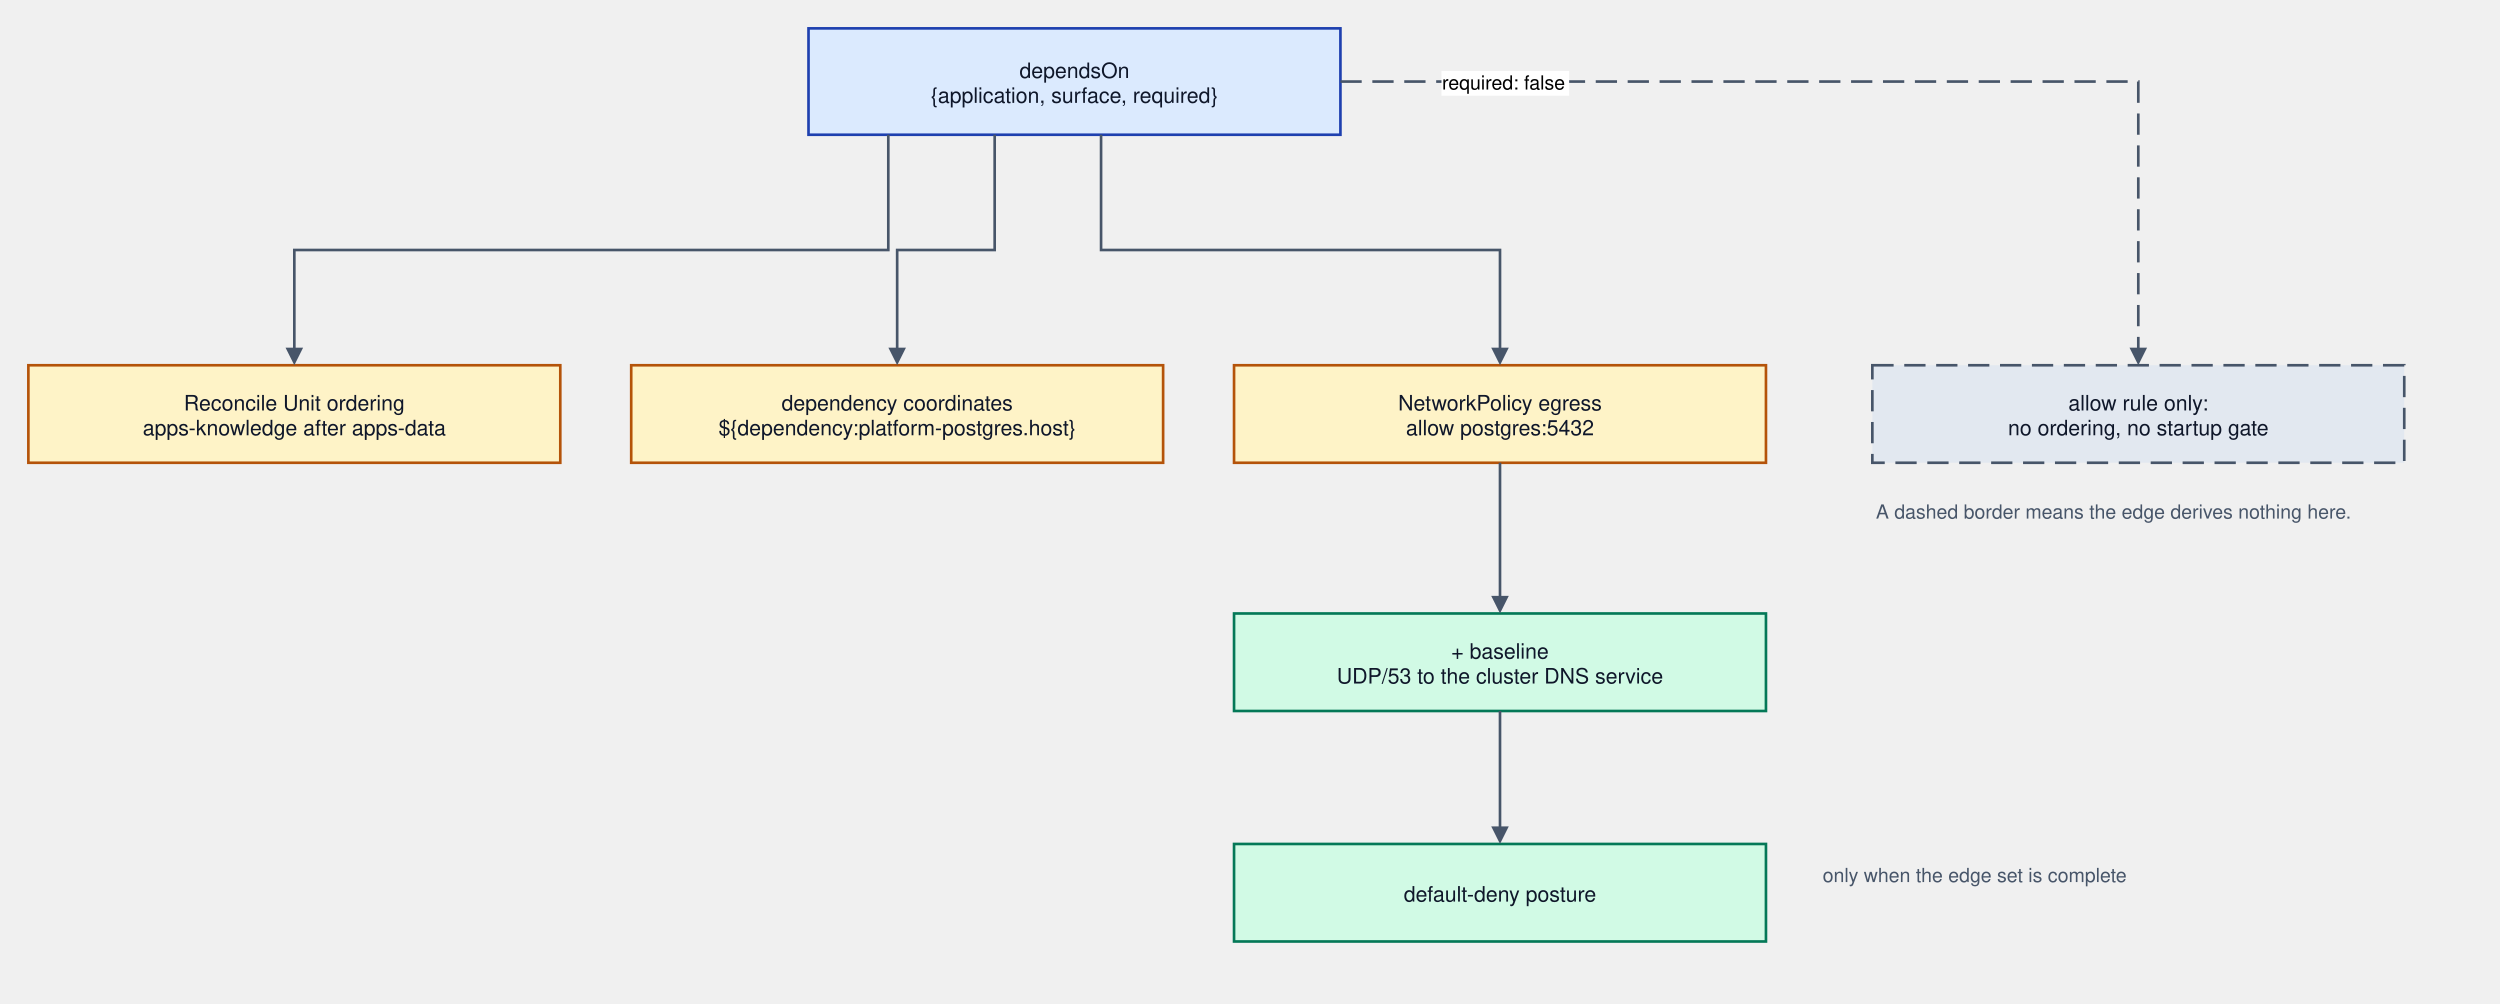
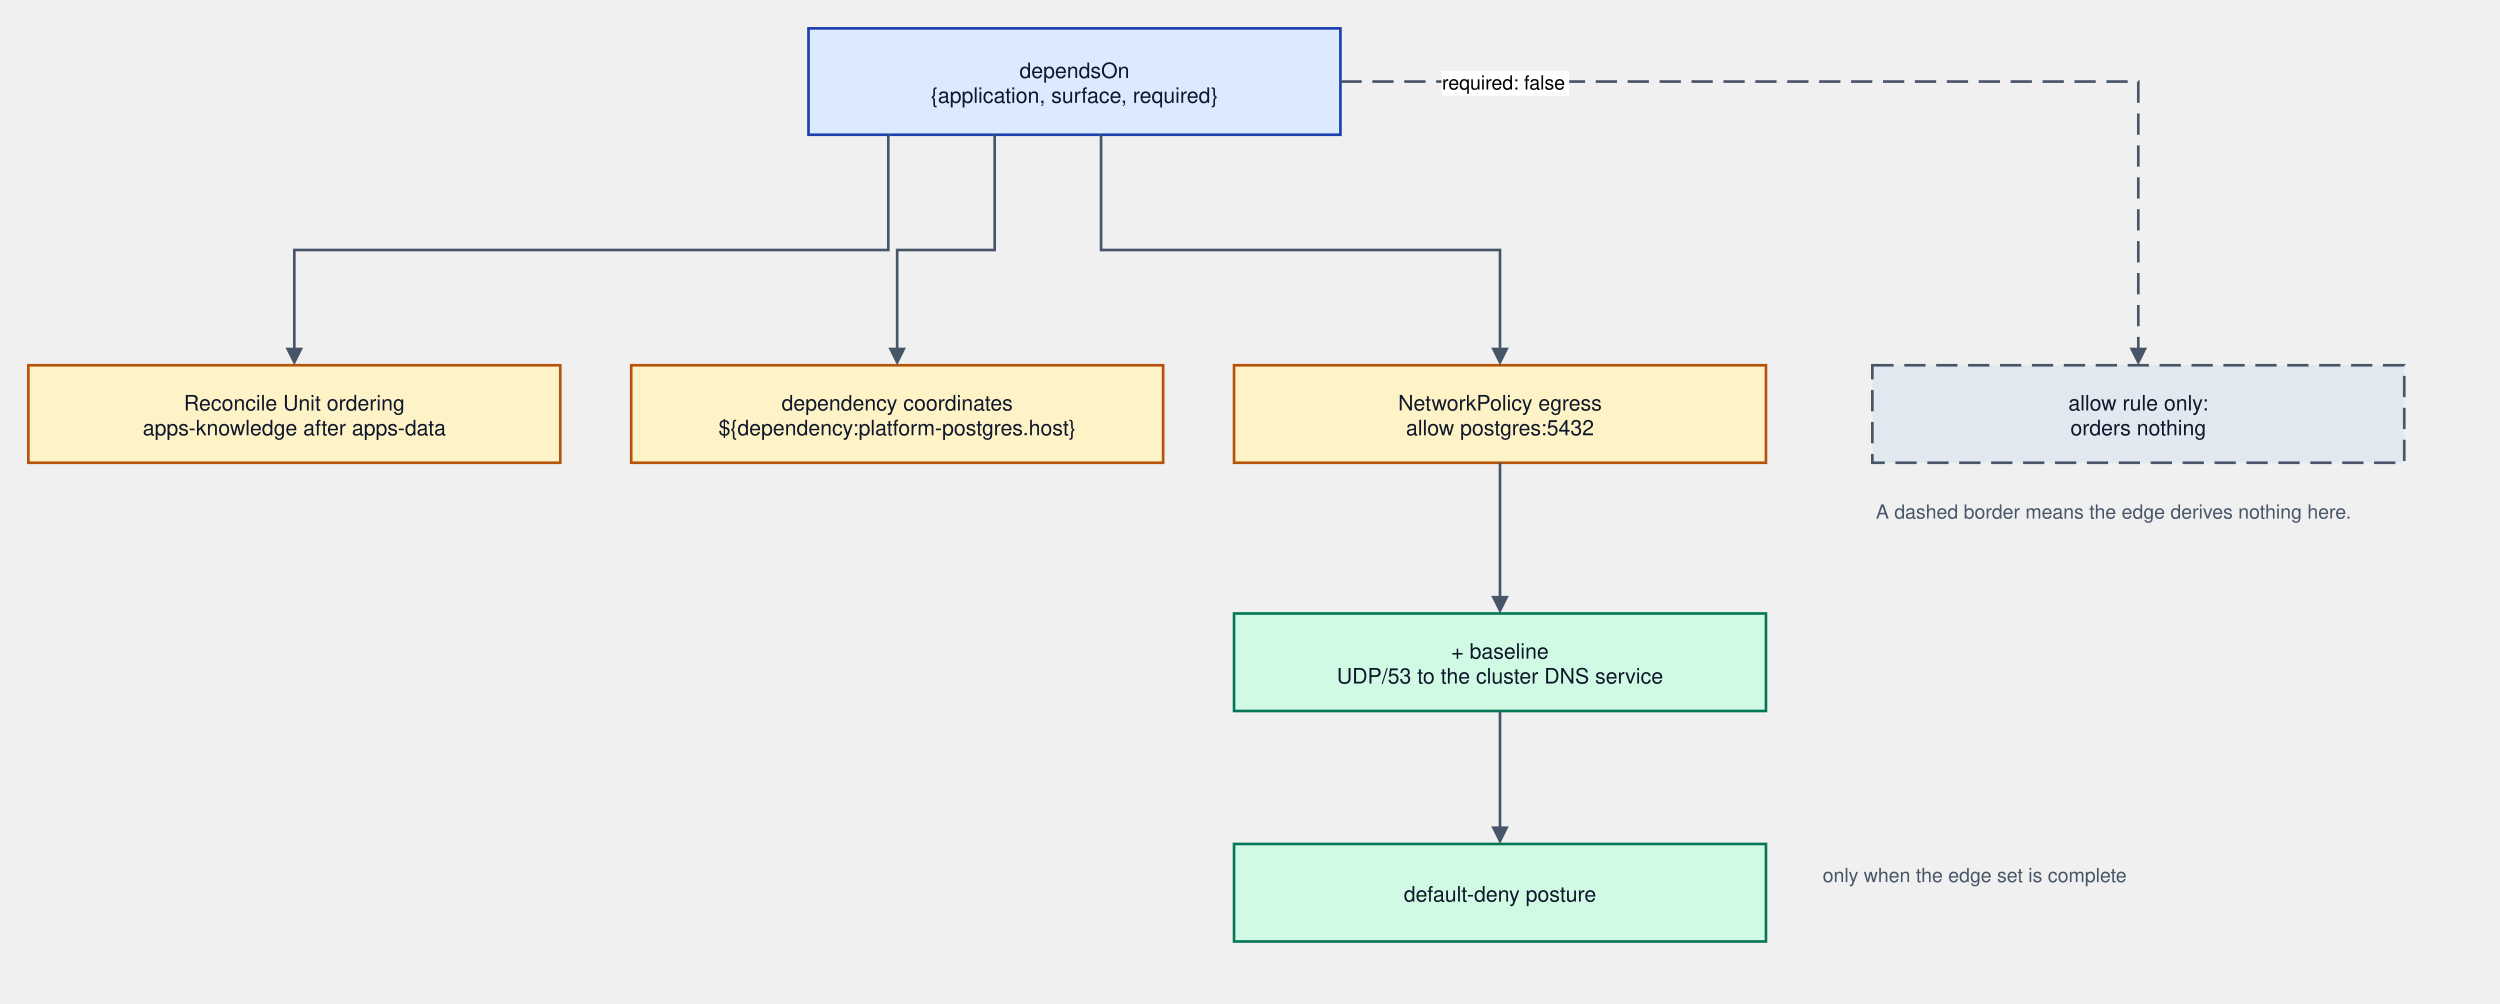
- <svg xmlns="http://www.w3.org/2000/svg" style="background: transparent; background-color: transparent; color-scheme: light dark;" version="1.1" width="1410px" height="566px" viewBox="0 0 1410 566" content="&lt;mxfile host=&quot;Electron&quot; agent=&quot;Mozilla/5.0 (Macintosh; Intel Mac OS X 10_15_7) AppleWebKit/537.36 (KHTML, like Gecko) draw.io/29.0.3 Chrome/140.0.734.249 Electron/38.7.0 Safari/537.36&quot; version=&quot;29.0.3&quot;&gt;&#10;  &lt;diagram name=&quot;What a dependency edge derives&quot; id=&quot;0&quot;&gt;&#10;    &lt;mxGraphModel dx=&quot;-743&quot; dy=&quot;-181&quot; grid=&quot;0&quot; gridSize=&quot;10&quot; guides=&quot;1&quot; tooltips=&quot;1&quot; connect=&quot;1&quot; arrows=&quot;1&quot; fold=&quot;0&quot; page=&quot;0&quot; pageScale=&quot;1&quot; pageWidth=&quot;1600&quot; pageHeight=&quot;1200&quot; math=&quot;0&quot; shadow=&quot;0&quot; adaptiveColors=&quot;auto&quot;&gt;&#10;      &lt;root&gt;&#10;        &lt;mxCell id=&quot;0&quot; /&gt;&#10;        &lt;mxCell id=&quot;1&quot; parent=&quot;0&quot; /&gt;&#10;        &lt;mxCell id=&quot;n1&quot; value=&quot;dependsOn&amp;#xa;{application, surface, required}&quot; style=&quot;rounded=0;whiteSpace=nowrap;html=0;align=center;verticalAlign=middle;fillColor=#dbeafe;strokeColor=#1e40af;strokeWidth=1.5;fontFamily=Helvetica;fontSize=12;fontColor=#0f172a;&quot; parent=&quot;1&quot; vertex=&quot;1&quot;&gt;&#10;          &lt;mxGeometry x=&quot;480&quot; y=&quot;40&quot; width=&quot;300&quot; height=&quot;60&quot; as=&quot;geometry&quot; /&gt;&#10;        &lt;/mxCell&gt;&#10;        &lt;mxCell id=&quot;n2&quot; value=&quot;Reconcile Unit ordering&amp;#xa;apps-knowledge after apps-data&quot; style=&quot;rounded=0;whiteSpace=nowrap;html=0;align=center;verticalAlign=middle;fillColor=#fef3c7;strokeColor=#b45309;strokeWidth=1.5;fontFamily=Helvetica;fontSize=12;fontColor=#0f172a;&quot; parent=&quot;1&quot; vertex=&quot;1&quot;&gt;&#10;          &lt;mxGeometry x=&quot;40&quot; y=&quot;230&quot; width=&quot;300&quot; height=&quot;55&quot; as=&quot;geometry&quot; /&gt;&#10;        &lt;/mxCell&gt;&#10;        &lt;mxCell id=&quot;n3&quot; value=&quot;dependency coordinates&amp;#xa;${dependency:platform-postgres.host}&quot; style=&quot;rounded=0;whiteSpace=nowrap;html=0;align=center;verticalAlign=middle;fillColor=#fef3c7;strokeColor=#b45309;strokeWidth=1.5;fontFamily=Helvetica;fontSize=12;fontColor=#0f172a;&quot; parent=&quot;1&quot; vertex=&quot;1&quot;&gt;&#10;          &lt;mxGeometry x=&quot;380&quot; y=&quot;230&quot; width=&quot;300&quot; height=&quot;55&quot; as=&quot;geometry&quot; /&gt;&#10;        &lt;/mxCell&gt;&#10;        &lt;mxCell id=&quot;n4&quot; value=&quot;NetworkPolicy egress&amp;#xa;allow postgres:5432&quot; style=&quot;rounded=0;whiteSpace=nowrap;html=0;align=center;verticalAlign=middle;fillColor=#fef3c7;strokeColor=#b45309;strokeWidth=1.5;fontFamily=Helvetica;fontSize=12;fontColor=#0f172a;&quot; parent=&quot;1&quot; vertex=&quot;1&quot;&gt;&#10;          &lt;mxGeometry x=&quot;720&quot; y=&quot;230&quot; width=&quot;300&quot; height=&quot;55&quot; as=&quot;geometry&quot; /&gt;&#10;        &lt;/mxCell&gt;&#10;        &lt;mxCell id=&quot;n5&quot; value=&quot;allow rule only:&amp;#xa;no ordering, no startup gate&quot; style=&quot;rounded=0;whiteSpace=nowrap;html=0;align=center;verticalAlign=middle;fillColor=#e2e8f0;strokeColor=#475569;strokeWidth=1.5;fontFamily=Helvetica;fontSize=12;fontColor=#0f172a;dashed=1;dashPattern=8 4;&quot; parent=&quot;1&quot; vertex=&quot;1&quot;&gt;&#10;          &lt;mxGeometry x=&quot;1080&quot; y=&quot;230&quot; width=&quot;300&quot; height=&quot;55&quot; as=&quot;geometry&quot; /&gt;&#10;        &lt;/mxCell&gt;&#10;        &lt;mxCell id=&quot;n6&quot; value=&quot;+ baseline&amp;#xa;UDP/53 to the cluster DNS service&quot; style=&quot;rounded=0;whiteSpace=nowrap;html=0;align=center;verticalAlign=middle;fillColor=#d1fae5;strokeColor=#047857;strokeWidth=1.5;fontFamily=Helvetica;fontSize=12;fontColor=#0f172a;&quot; parent=&quot;1&quot; vertex=&quot;1&quot;&gt;&#10;          &lt;mxGeometry x=&quot;720&quot; y=&quot;370&quot; width=&quot;300&quot; height=&quot;55&quot; as=&quot;geometry&quot; /&gt;&#10;        &lt;/mxCell&gt;&#10;        &lt;mxCell id=&quot;n7&quot; value=&quot;default-deny posture&quot; style=&quot;rounded=0;whiteSpace=nowrap;html=0;align=center;verticalAlign=middle;fillColor=#d1fae5;strokeColor=#047857;strokeWidth=1.5;fontFamily=Helvetica;fontSize=12;fontColor=#0f172a;&quot; parent=&quot;1&quot; vertex=&quot;1&quot;&gt;&#10;          &lt;mxGeometry x=&quot;720&quot; y=&quot;500&quot; width=&quot;300&quot; height=&quot;55&quot; as=&quot;geometry&quot; /&gt;&#10;        &lt;/mxCell&gt;&#10;        &lt;mxCell id=&quot;e8&quot; value=&quot;&quot; style=&quot;edgeStyle=orthogonalEdgeStyle;rounded=0;html=0;jettySize=auto;orthogonalLoop=1;jumpStyle=arc;jumpSize=8;endArrow=block;endFill=1;strokeColor=#475569;strokeWidth=1.5;fontSize=11;fontFamily=Helvetica;labelBackgroundColor=#ffffff;exitX=0.15;exitY=1;exitDx=0;exitDy=0;entryX=0.5;entryY=0;entryDx=0;entryDy=0;&quot; parent=&quot;1&quot; source=&quot;n1&quot; target=&quot;n2&quot; edge=&quot;1&quot;&gt;&#10;          &lt;mxGeometry relative=&quot;1&quot; as=&quot;geometry&quot; /&gt;&#10;        &lt;/mxCell&gt;&#10;        &lt;mxCell id=&quot;e9&quot; value=&quot;&quot; style=&quot;edgeStyle=orthogonalEdgeStyle;rounded=0;html=0;jettySize=auto;orthogonalLoop=1;jumpStyle=arc;jumpSize=8;endArrow=block;endFill=1;strokeColor=#475569;strokeWidth=1.5;fontSize=11;fontFamily=Helvetica;labelBackgroundColor=#ffffff;exitX=0.35;exitY=1;exitDx=0;exitDy=0;entryX=0.5;entryY=0;entryDx=0;entryDy=0;&quot; parent=&quot;1&quot; source=&quot;n1&quot; target=&quot;n3&quot; edge=&quot;1&quot;&gt;&#10;          &lt;mxGeometry relative=&quot;1&quot; as=&quot;geometry&quot; /&gt;&#10;        &lt;/mxCell&gt;&#10;        &lt;mxCell id=&quot;e10&quot; value=&quot;&quot; style=&quot;edgeStyle=orthogonalEdgeStyle;rounded=0;html=0;jettySize=auto;orthogonalLoop=1;jumpStyle=arc;jumpSize=8;endArrow=block;endFill=1;strokeColor=#475569;strokeWidth=1.5;fontSize=11;fontFamily=Helvetica;labelBackgroundColor=#ffffff;exitX=0.55;exitY=1;exitDx=0;exitDy=0;entryX=0.5;entryY=0;entryDx=0;entryDy=0;&quot; parent=&quot;1&quot; source=&quot;n1&quot; target=&quot;n4&quot; edge=&quot;1&quot;&gt;&#10;          &lt;mxGeometry relative=&quot;1&quot; as=&quot;geometry&quot; /&gt;&#10;        &lt;/mxCell&gt;&#10;        &lt;mxCell id=&quot;e11&quot; value=&quot;required: false&quot; style=&quot;edgeStyle=orthogonalEdgeStyle;rounded=0;html=0;jettySize=auto;orthogonalLoop=1;jumpStyle=arc;jumpSize=8;endArrow=block;endFill=1;strokeColor=#475569;strokeWidth=1.5;fontSize=11;fontFamily=Helvetica;labelBackgroundColor=#ffffff;dashed=1;dashPattern=8 4;exitX=1;exitY=0.5;exitDx=0;exitDy=0;entryX=0.5;entryY=0;entryDx=0;entryDy=0;&quot; parent=&quot;1&quot; source=&quot;n1&quot; target=&quot;n5&quot; edge=&quot;1&quot;&gt;&#10;          &lt;mxGeometry x=&quot;-0.7&quot; relative=&quot;1&quot; as=&quot;geometry&quot; /&gt;&#10;        &lt;/mxCell&gt;&#10;        &lt;mxCell id=&quot;e12&quot; value=&quot;&quot; style=&quot;edgeStyle=orthogonalEdgeStyle;rounded=0;html=0;jettySize=auto;orthogonalLoop=1;jumpStyle=arc;jumpSize=8;endArrow=block;endFill=1;strokeColor=#475569;strokeWidth=1.5;fontSize=11;fontFamily=Helvetica;labelBackgroundColor=#ffffff;exitX=0.5;exitY=1;exitDx=0;exitDy=0;entryX=0.5;entryY=0;entryDx=0;entryDy=0;&quot; parent=&quot;1&quot; source=&quot;n4&quot; target=&quot;n6&quot; edge=&quot;1&quot;&gt;&#10;          &lt;mxGeometry relative=&quot;1&quot; as=&quot;geometry&quot; /&gt;&#10;        &lt;/mxCell&gt;&#10;        &lt;mxCell id=&quot;e13&quot; value=&quot;&quot; style=&quot;edgeStyle=orthogonalEdgeStyle;rounded=0;html=0;jettySize=auto;orthogonalLoop=1;jumpStyle=arc;jumpSize=8;endArrow=block;endFill=1;strokeColor=#475569;strokeWidth=1.5;fontSize=11;fontFamily=Helvetica;labelBackgroundColor=#ffffff;exitX=0.5;exitY=1;exitDx=0;exitDy=0;entryX=0.5;entryY=0;entryDx=0;entryDy=0;&quot; parent=&quot;1&quot; source=&quot;n6&quot; target=&quot;n7&quot; edge=&quot;1&quot;&gt;&#10;          &lt;mxGeometry relative=&quot;1&quot; as=&quot;geometry&quot; /&gt;&#10;        &lt;/mxCell&gt;&#10;        &lt;mxCell id=&quot;t14&quot; value=&quot;only when the edge set is complete&quot; style=&quot;text;html=0;strokeColor=none;fillColor=none;align=left;verticalAlign=middle;fontFamily=Helvetica;fontSize=11;fontColor=#475569;&quot; parent=&quot;1&quot; vertex=&quot;1&quot;&gt;&#10;          &lt;mxGeometry x=&quot;1050&quot; y=&quot;505&quot; width=&quot;300&quot; height=&quot;24&quot; as=&quot;geometry&quot; /&gt;&#10;        &lt;/mxCell&gt;&#10;        &lt;mxCell id=&quot;t15&quot; value=&quot;A dashed border means the edge derives nothing here.&quot; style=&quot;text;html=0;strokeColor=none;fillColor=none;align=left;verticalAlign=middle;fontFamily=Helvetica;fontSize=11;fontColor=#475569;&quot; parent=&quot;1&quot; vertex=&quot;1&quot;&gt;&#10;          &lt;mxGeometry x=&quot;1080&quot; y=&quot;300&quot; width=&quot;320&quot; height=&quot;24&quot; as=&quot;geometry&quot; /&gt;&#10;        &lt;/mxCell&gt;&#10;      &lt;/root&gt;&#10;    &lt;/mxGraphModel&gt;&#10;  &lt;/diagram&gt;&#10;&lt;/mxfile&gt;&#10;">
+ <svg xmlns="http://www.w3.org/2000/svg" style="background: transparent; background-color: transparent; color-scheme: light dark;" version="1.1" width="1410px" height="566px" viewBox="0 0 1410 566" content="&lt;mxfile host=&quot;Electron&quot; agent=&quot;Mozilla/5.0 (Macintosh; Intel Mac OS X 10_15_7) AppleWebKit/537.36 (KHTML, like Gecko) draw.io/29.0.3 Chrome/140.0.734.249 Electron/38.7.0 Safari/537.36&quot; version=&quot;29.0.3&quot;&gt;&#10;  &lt;diagram name=&quot;What a dependency edge derives&quot; id=&quot;0&quot;&gt;&#10;    &lt;mxGraphModel dx=&quot;-743&quot; dy=&quot;-181&quot; grid=&quot;0&quot; gridSize=&quot;10&quot; guides=&quot;1&quot; tooltips=&quot;1&quot; connect=&quot;1&quot; arrows=&quot;1&quot; fold=&quot;0&quot; page=&quot;0&quot; pageScale=&quot;1&quot; pageWidth=&quot;1600&quot; pageHeight=&quot;1200&quot; math=&quot;0&quot; shadow=&quot;0&quot; adaptiveColors=&quot;auto&quot;&gt;&#10;      &lt;root&gt;&#10;        &lt;mxCell id=&quot;0&quot; /&gt;&#10;        &lt;mxCell id=&quot;1&quot; parent=&quot;0&quot; /&gt;&#10;        &lt;mxCell id=&quot;n1&quot; value=&quot;dependsOn&amp;#xa;{application, surface, required}&quot; style=&quot;rounded=0;whiteSpace=nowrap;html=0;align=center;verticalAlign=middle;fillColor=#dbeafe;strokeColor=#1e40af;strokeWidth=1.5;fontFamily=Helvetica;fontSize=12;fontColor=#0f172a;&quot; parent=&quot;1&quot; vertex=&quot;1&quot;&gt;&#10;          &lt;mxGeometry x=&quot;480&quot; y=&quot;40&quot; width=&quot;300&quot; height=&quot;60&quot; as=&quot;geometry&quot; /&gt;&#10;        &lt;/mxCell&gt;&#10;        &lt;mxCell id=&quot;n2&quot; value=&quot;Reconcile Unit ordering&amp;#xa;apps-knowledge after apps-data&quot; style=&quot;rounded=0;whiteSpace=nowrap;html=0;align=center;verticalAlign=middle;fillColor=#fef3c7;strokeColor=#b45309;strokeWidth=1.5;fontFamily=Helvetica;fontSize=12;fontColor=#0f172a;&quot; parent=&quot;1&quot; vertex=&quot;1&quot;&gt;&#10;          &lt;mxGeometry x=&quot;40&quot; y=&quot;230&quot; width=&quot;300&quot; height=&quot;55&quot; as=&quot;geometry&quot; /&gt;&#10;        &lt;/mxCell&gt;&#10;        &lt;mxCell id=&quot;n3&quot; value=&quot;dependency coordinates&amp;#xa;${dependency:platform-postgres.host}&quot; style=&quot;rounded=0;whiteSpace=nowrap;html=0;align=center;verticalAlign=middle;fillColor=#fef3c7;strokeColor=#b45309;strokeWidth=1.5;fontFamily=Helvetica;fontSize=12;fontColor=#0f172a;&quot; parent=&quot;1&quot; vertex=&quot;1&quot;&gt;&#10;          &lt;mxGeometry x=&quot;380&quot; y=&quot;230&quot; width=&quot;300&quot; height=&quot;55&quot; as=&quot;geometry&quot; /&gt;&#10;        &lt;/mxCell&gt;&#10;        &lt;mxCell id=&quot;n4&quot; value=&quot;NetworkPolicy egress&amp;#xa;allow postgres:5432&quot; style=&quot;rounded=0;whiteSpace=nowrap;html=0;align=center;verticalAlign=middle;fillColor=#fef3c7;strokeColor=#b45309;strokeWidth=1.5;fontFamily=Helvetica;fontSize=12;fontColor=#0f172a;&quot; parent=&quot;1&quot; vertex=&quot;1&quot;&gt;&#10;          &lt;mxGeometry x=&quot;720&quot; y=&quot;230&quot; width=&quot;300&quot; height=&quot;55&quot; as=&quot;geometry&quot; /&gt;&#10;        &lt;/mxCell&gt;&#10;        &lt;mxCell id=&quot;n5&quot; value=&quot;allow rule only:&amp;#xa;orders nothing&quot; style=&quot;rounded=0;whiteSpace=nowrap;html=0;align=center;verticalAlign=middle;fillColor=#e2e8f0;strokeColor=#475569;strokeWidth=1.5;fontFamily=Helvetica;fontSize=12;fontColor=#0f172a;dashed=1;dashPattern=8 4;&quot; parent=&quot;1&quot; vertex=&quot;1&quot;&gt;&#10;          &lt;mxGeometry x=&quot;1080&quot; y=&quot;230&quot; width=&quot;300&quot; height=&quot;55&quot; as=&quot;geometry&quot; /&gt;&#10;        &lt;/mxCell&gt;&#10;        &lt;mxCell id=&quot;n6&quot; value=&quot;+ baseline&amp;#xa;UDP/53 to the cluster DNS service&quot; style=&quot;rounded=0;whiteSpace=nowrap;html=0;align=center;verticalAlign=middle;fillColor=#d1fae5;strokeColor=#047857;strokeWidth=1.5;fontFamily=Helvetica;fontSize=12;fontColor=#0f172a;&quot; parent=&quot;1&quot; vertex=&quot;1&quot;&gt;&#10;          &lt;mxGeometry x=&quot;720&quot; y=&quot;370&quot; width=&quot;300&quot; height=&quot;55&quot; as=&quot;geometry&quot; /&gt;&#10;        &lt;/mxCell&gt;&#10;        &lt;mxCell id=&quot;n7&quot; value=&quot;default-deny posture&quot; style=&quot;rounded=0;whiteSpace=nowrap;html=0;align=center;verticalAlign=middle;fillColor=#d1fae5;strokeColor=#047857;strokeWidth=1.5;fontFamily=Helvetica;fontSize=12;fontColor=#0f172a;&quot; parent=&quot;1&quot; vertex=&quot;1&quot;&gt;&#10;          &lt;mxGeometry x=&quot;720&quot; y=&quot;500&quot; width=&quot;300&quot; height=&quot;55&quot; as=&quot;geometry&quot; /&gt;&#10;        &lt;/mxCell&gt;&#10;        &lt;mxCell id=&quot;e8&quot; value=&quot;&quot; style=&quot;edgeStyle=orthogonalEdgeStyle;rounded=0;html=0;jettySize=auto;orthogonalLoop=1;jumpStyle=arc;jumpSize=8;endArrow=block;endFill=1;strokeColor=#475569;strokeWidth=1.5;fontSize=11;fontFamily=Helvetica;labelBackgroundColor=#ffffff;exitX=0.15;exitY=1;exitDx=0;exitDy=0;entryX=0.5;entryY=0;entryDx=0;entryDy=0;&quot; parent=&quot;1&quot; source=&quot;n1&quot; target=&quot;n2&quot; edge=&quot;1&quot;&gt;&#10;          &lt;mxGeometry relative=&quot;1&quot; as=&quot;geometry&quot; /&gt;&#10;        &lt;/mxCell&gt;&#10;        &lt;mxCell id=&quot;e9&quot; value=&quot;&quot; style=&quot;edgeStyle=orthogonalEdgeStyle;rounded=0;html=0;jettySize=auto;orthogonalLoop=1;jumpStyle=arc;jumpSize=8;endArrow=block;endFill=1;strokeColor=#475569;strokeWidth=1.5;fontSize=11;fontFamily=Helvetica;labelBackgroundColor=#ffffff;exitX=0.35;exitY=1;exitDx=0;exitDy=0;entryX=0.5;entryY=0;entryDx=0;entryDy=0;&quot; parent=&quot;1&quot; source=&quot;n1&quot; target=&quot;n3&quot; edge=&quot;1&quot;&gt;&#10;          &lt;mxGeometry relative=&quot;1&quot; as=&quot;geometry&quot; /&gt;&#10;        &lt;/mxCell&gt;&#10;        &lt;mxCell id=&quot;e10&quot; value=&quot;&quot; style=&quot;edgeStyle=orthogonalEdgeStyle;rounded=0;html=0;jettySize=auto;orthogonalLoop=1;jumpStyle=arc;jumpSize=8;endArrow=block;endFill=1;strokeColor=#475569;strokeWidth=1.5;fontSize=11;fontFamily=Helvetica;labelBackgroundColor=#ffffff;exitX=0.55;exitY=1;exitDx=0;exitDy=0;entryX=0.5;entryY=0;entryDx=0;entryDy=0;&quot; parent=&quot;1&quot; source=&quot;n1&quot; target=&quot;n4&quot; edge=&quot;1&quot;&gt;&#10;          &lt;mxGeometry relative=&quot;1&quot; as=&quot;geometry&quot; /&gt;&#10;        &lt;/mxCell&gt;&#10;        &lt;mxCell id=&quot;e11&quot; value=&quot;required: false&quot; style=&quot;edgeStyle=orthogonalEdgeStyle;rounded=0;html=0;jettySize=auto;orthogonalLoop=1;jumpStyle=arc;jumpSize=8;endArrow=block;endFill=1;strokeColor=#475569;strokeWidth=1.5;fontSize=11;fontFamily=Helvetica;labelBackgroundColor=#ffffff;dashed=1;dashPattern=8 4;exitX=1;exitY=0.5;exitDx=0;exitDy=0;entryX=0.5;entryY=0;entryDx=0;entryDy=0;&quot; parent=&quot;1&quot; source=&quot;n1&quot; target=&quot;n5&quot; edge=&quot;1&quot;&gt;&#10;          &lt;mxGeometry x=&quot;-0.7&quot; relative=&quot;1&quot; as=&quot;geometry&quot; /&gt;&#10;        &lt;/mxCell&gt;&#10;        &lt;mxCell id=&quot;e12&quot; value=&quot;&quot; style=&quot;edgeStyle=orthogonalEdgeStyle;rounded=0;html=0;jettySize=auto;orthogonalLoop=1;jumpStyle=arc;jumpSize=8;endArrow=block;endFill=1;strokeColor=#475569;strokeWidth=1.5;fontSize=11;fontFamily=Helvetica;labelBackgroundColor=#ffffff;exitX=0.5;exitY=1;exitDx=0;exitDy=0;entryX=0.5;entryY=0;entryDx=0;entryDy=0;&quot; parent=&quot;1&quot; source=&quot;n4&quot; target=&quot;n6&quot; edge=&quot;1&quot;&gt;&#10;          &lt;mxGeometry relative=&quot;1&quot; as=&quot;geometry&quot; /&gt;&#10;        &lt;/mxCell&gt;&#10;        &lt;mxCell id=&quot;e13&quot; value=&quot;&quot; style=&quot;edgeStyle=orthogonalEdgeStyle;rounded=0;html=0;jettySize=auto;orthogonalLoop=1;jumpStyle=arc;jumpSize=8;endArrow=block;endFill=1;strokeColor=#475569;strokeWidth=1.5;fontSize=11;fontFamily=Helvetica;labelBackgroundColor=#ffffff;exitX=0.5;exitY=1;exitDx=0;exitDy=0;entryX=0.5;entryY=0;entryDx=0;entryDy=0;&quot; parent=&quot;1&quot; source=&quot;n6&quot; target=&quot;n7&quot; edge=&quot;1&quot;&gt;&#10;          &lt;mxGeometry relative=&quot;1&quot; as=&quot;geometry&quot; /&gt;&#10;        &lt;/mxCell&gt;&#10;        &lt;mxCell id=&quot;t14&quot; value=&quot;only when the edge set is complete&quot; style=&quot;text;html=0;strokeColor=none;fillColor=none;align=left;verticalAlign=middle;fontFamily=Helvetica;fontSize=11;fontColor=#475569;&quot; parent=&quot;1&quot; vertex=&quot;1&quot;&gt;&#10;          &lt;mxGeometry x=&quot;1050&quot; y=&quot;505&quot; width=&quot;300&quot; height=&quot;24&quot; as=&quot;geometry&quot; /&gt;&#10;        &lt;/mxCell&gt;&#10;        &lt;mxCell id=&quot;t15&quot; value=&quot;A dashed border means the edge derives nothing here.&quot; style=&quot;text;html=0;strokeColor=none;fillColor=none;align=left;verticalAlign=middle;fontFamily=Helvetica;fontSize=11;fontColor=#475569;&quot; parent=&quot;1&quot; vertex=&quot;1&quot;&gt;&#10;          &lt;mxGeometry x=&quot;1080&quot; y=&quot;300&quot; width=&quot;320&quot; height=&quot;24&quot; as=&quot;geometry&quot; /&gt;&#10;        &lt;/mxCell&gt;&#10;      &lt;/root&gt;&#10;    &lt;/mxGraphModel&gt;&#10;  &lt;/diagram&gt;&#10;&lt;/mxfile&gt;&#10;">
  <defs />
  <g>
    <g data-cell-id="0">
      <g data-cell-id="1">
        <g data-cell-id="n1">
          <g>
            <rect x="456" y="16" width="300" height="60" fill="#dbeafe" stroke="#1e40af" stroke-width="1.5" pointer-events="all" style="fill: light-dark(rgb(219, 234, 254), rgb(26, 39, 56)); stroke: light-dark(rgb(30, 64, 175), rgb(152, 181, 255));" />
          </g>
          <g>
            <g fill="#0f172a" font-family="Helvetica" text-anchor="middle" font-size="12px" style="fill: light-dark(rgb(15, 23, 42), rgb(211, 218, 234));">
              <text x="606" y="44">dependsOn</text>
              <text x="606" y="58">{application, surface, required}</text>
            </g>
          </g>
        </g>
        <g data-cell-id="n2">
          <g>
            <rect x="16" y="206" width="300" height="55" fill="#fef3c7" stroke="#b45309" stroke-width="1.5" pointer-events="all" style="fill: light-dark(rgb(254, 243, 199), rgb(39, 30, 0)); stroke: light-dark(rgb(180, 83, 9), rgb(223, 139, 76));" />
          </g>
          <g>
            <g fill="#0f172a" font-family="Helvetica" text-anchor="middle" font-size="12px" style="fill: light-dark(rgb(15, 23, 42), rgb(211, 218, 234));">
              <text x="166" y="231.5">Reconcile Unit ordering</text>
              <text x="166" y="245.5">apps-knowledge after apps-data</text>
            </g>
          </g>
        </g>
        <g data-cell-id="n3">
          <g>
            <rect x="356" y="206" width="300" height="55" fill="#fef3c7" stroke="#b45309" stroke-width="1.5" pointer-events="all" style="fill: light-dark(rgb(254, 243, 199), rgb(39, 30, 0)); stroke: light-dark(rgb(180, 83, 9), rgb(223, 139, 76));" />
          </g>
          <g>
            <g fill="#0f172a" font-family="Helvetica" text-anchor="middle" font-size="12px" style="fill: light-dark(rgb(15, 23, 42), rgb(211, 218, 234));">
              <text x="506" y="231.5">dependency coordinates</text>
              <text x="506" y="245.5">${dependency:platform-postgres.host}</text>
            </g>
          </g>
        </g>
        <g data-cell-id="n4">
          <g>
            <rect x="696" y="206" width="300" height="55" fill="#fef3c7" stroke="#b45309" stroke-width="1.5" pointer-events="all" style="fill: light-dark(rgb(254, 243, 199), rgb(39, 30, 0)); stroke: light-dark(rgb(180, 83, 9), rgb(223, 139, 76));" />
          </g>
          <g>
            <g fill="#0f172a" font-family="Helvetica" text-anchor="middle" font-size="12px" style="fill: light-dark(rgb(15, 23, 42), rgb(211, 218, 234));">
              <text x="846" y="231.5">NetworkPolicy egress</text>
              <text x="846" y="245.5">allow postgres:5432</text>
            </g>
          </g>
        </g>
        <g data-cell-id="n5">
          <g>
            <rect x="1056" y="206" width="300" height="55" fill="#e2e8f0" stroke="#475569" stroke-width="1.5" stroke-dasharray="12 6" pointer-events="all" style="fill: light-dark(rgb(226, 232, 240), rgb(34, 39, 46)); stroke: light-dark(rgb(71, 85, 105), rgb(155, 167, 184));" />
          </g>
          <g>
            <g fill="#0f172a" font-family="Helvetica" text-anchor="middle" font-size="12px" style="fill: light-dark(rgb(15, 23, 42), rgb(211, 218, 234));">
              <text x="1206" y="231.5">allow rule only:</text>
-               <text x="1206" y="245.5">no ordering, no startup gate</text>
+               <text x="1206" y="245.5">orders nothing</text>
            </g>
          </g>
        </g>
        <g data-cell-id="n6">
          <g>
            <rect x="696" y="346" width="300" height="55" fill="#d1fae5" stroke="#047857" stroke-width="1.5" pointer-events="all" style="fill: light-dark(rgb(209, 250, 229), rgb(4, 39, 21)); stroke: light-dark(rgb(4, 120, 87), rgb(81, 181, 153));" />
          </g>
          <g>
            <g fill="#0f172a" font-family="Helvetica" text-anchor="middle" font-size="12px" style="fill: light-dark(rgb(15, 23, 42), rgb(211, 218, 234));">
              <text x="846" y="371.5">+ baseline</text>
              <text x="846" y="385.5">UDP/53 to the cluster DNS service</text>
            </g>
          </g>
        </g>
        <g data-cell-id="n7">
          <g>
            <rect x="696" y="476" width="300" height="55" fill="#d1fae5" stroke="#047857" stroke-width="1.5" pointer-events="all" style="fill: light-dark(rgb(209, 250, 229), rgb(4, 39, 21)); stroke: light-dark(rgb(4, 120, 87), rgb(81, 181, 153));" />
          </g>
          <g>
            <g fill="#0f172a" font-family="Helvetica" text-anchor="middle" font-size="12px" style="fill: light-dark(rgb(15, 23, 42), rgb(211, 218, 234));">
              <text x="846" y="508.5">default-deny posture</text>
            </g>
          </g>
        </g>
        <g data-cell-id="e8">
          <g>
            <path d="M 501 76 L 501 141 L 166 141 L 166 196.82" fill="none" stroke="#475569" stroke-width="1.5" stroke-miterlimit="10" pointer-events="stroke" style="stroke: light-dark(rgb(71, 85, 105), rgb(155, 167, 184));" />
            <path d="M 166 204.32 L 162.25 196.82 L 169.75 196.82 Z" fill="#475569" stroke="#475569" stroke-width="1.5" stroke-miterlimit="10" pointer-events="all" style="fill: light-dark(rgb(71, 85, 105), rgb(155, 167, 184)); stroke: light-dark(rgb(71, 85, 105), rgb(155, 167, 184));" />
          </g>
        </g>
        <g data-cell-id="e9">
          <g>
            <path d="M 561 76 L 561 141 L 506 141 L 506 196.82" fill="none" stroke="#475569" stroke-width="1.5" stroke-miterlimit="10" pointer-events="stroke" style="stroke: light-dark(rgb(71, 85, 105), rgb(155, 167, 184));" />
            <path d="M 506 204.32 L 502.25 196.82 L 509.75 196.82 Z" fill="#475569" stroke="#475569" stroke-width="1.5" stroke-miterlimit="10" pointer-events="all" style="fill: light-dark(rgb(71, 85, 105), rgb(155, 167, 184)); stroke: light-dark(rgb(71, 85, 105), rgb(155, 167, 184));" />
          </g>
        </g>
        <g data-cell-id="e10">
          <g>
            <path d="M 621 76 L 621 141 L 846 141 L 846 196.82" fill="none" stroke="#475569" stroke-width="1.5" stroke-miterlimit="10" pointer-events="stroke" style="stroke: light-dark(rgb(71, 85, 105), rgb(155, 167, 184));" />
            <path d="M 846 204.32 L 842.25 196.82 L 849.75 196.82 Z" fill="#475569" stroke="#475569" stroke-width="1.5" stroke-miterlimit="10" pointer-events="all" style="fill: light-dark(rgb(71, 85, 105), rgb(155, 167, 184)); stroke: light-dark(rgb(71, 85, 105), rgb(155, 167, 184));" />
          </g>
        </g>
        <g data-cell-id="e11">
          <g>
            <path d="M 756 46 L 1206 46 L 1206 196.82" fill="none" stroke="#475569" stroke-width="1.5" stroke-miterlimit="10" stroke-dasharray="12 6" pointer-events="stroke" style="stroke: light-dark(rgb(71, 85, 105), rgb(155, 167, 184));" />
            <path d="M 1206 204.32 L 1202.25 196.82 L 1209.75 196.82 Z" fill="#475569" stroke="#475569" stroke-width="1.5" stroke-miterlimit="10" pointer-events="all" style="fill: light-dark(rgb(71, 85, 105), rgb(155, 167, 184)); stroke: light-dark(rgb(71, 85, 105), rgb(155, 167, 184));" />
          </g>
          <g>
            <g fill="#000000" font-family="Helvetica" text-anchor="middle" font-size="11px" style="fill: light-dark(rgb(0, 0, 0), rgb(255, 255, 255));">
              <rect fill="#ffffff" stroke="none" x="813" y="40" width="72" height="14" stroke-width="0" style="fill: light-dark(rgb(255, 255, 255), rgb(18, 18, 18));" />
              <text x="848" y="50.5">required: false</text>
            </g>
          </g>
        </g>
        <g data-cell-id="e12">
          <g>
            <path d="M 846 261 L 846 336.82" fill="none" stroke="#475569" stroke-width="1.5" stroke-miterlimit="10" pointer-events="stroke" style="stroke: light-dark(rgb(71, 85, 105), rgb(155, 167, 184));" />
            <path d="M 846 344.32 L 842.25 336.82 L 849.75 336.82 Z" fill="#475569" stroke="#475569" stroke-width="1.5" stroke-miterlimit="10" pointer-events="all" style="fill: light-dark(rgb(71, 85, 105), rgb(155, 167, 184)); stroke: light-dark(rgb(71, 85, 105), rgb(155, 167, 184));" />
          </g>
        </g>
        <g data-cell-id="e13">
          <g>
            <path d="M 846 401 L 846 466.82" fill="none" stroke="#475569" stroke-width="1.5" stroke-miterlimit="10" pointer-events="stroke" style="stroke: light-dark(rgb(71, 85, 105), rgb(155, 167, 184));" />
            <path d="M 846 474.32 L 842.25 466.82 L 849.75 466.82 Z" fill="#475569" stroke="#475569" stroke-width="1.5" stroke-miterlimit="10" pointer-events="all" style="fill: light-dark(rgb(71, 85, 105), rgb(155, 167, 184)); stroke: light-dark(rgb(71, 85, 105), rgb(155, 167, 184));" />
          </g>
        </g>
        <g data-cell-id="t14">
          <g transform="translate(0.5,0.5)">
            <rect x="1026" y="481" width="300" height="24" fill="none" stroke="none" pointer-events="all" />
          </g>
          <g>
            <g fill="#475569" font-family="Helvetica" font-size="11px" style="fill: light-dark(rgb(71, 85, 105), rgb(155, 167, 184));">
              <text x="1028" y="497.5">only when the edge set is complete</text>
            </g>
          </g>
        </g>
        <g data-cell-id="t15">
          <g transform="translate(0.5,0.5)">
            <rect x="1056" y="276" width="320" height="24" fill="none" stroke="none" pointer-events="all" />
          </g>
          <g>
            <g fill="#475569" font-family="Helvetica" font-size="11px" style="fill: light-dark(rgb(71, 85, 105), rgb(155, 167, 184));">
              <text x="1058" y="292.5">A dashed border means the edge derives nothing here.</text>
            </g>
          </g>
        </g>
      </g>
    </g>
  </g>
</svg>
